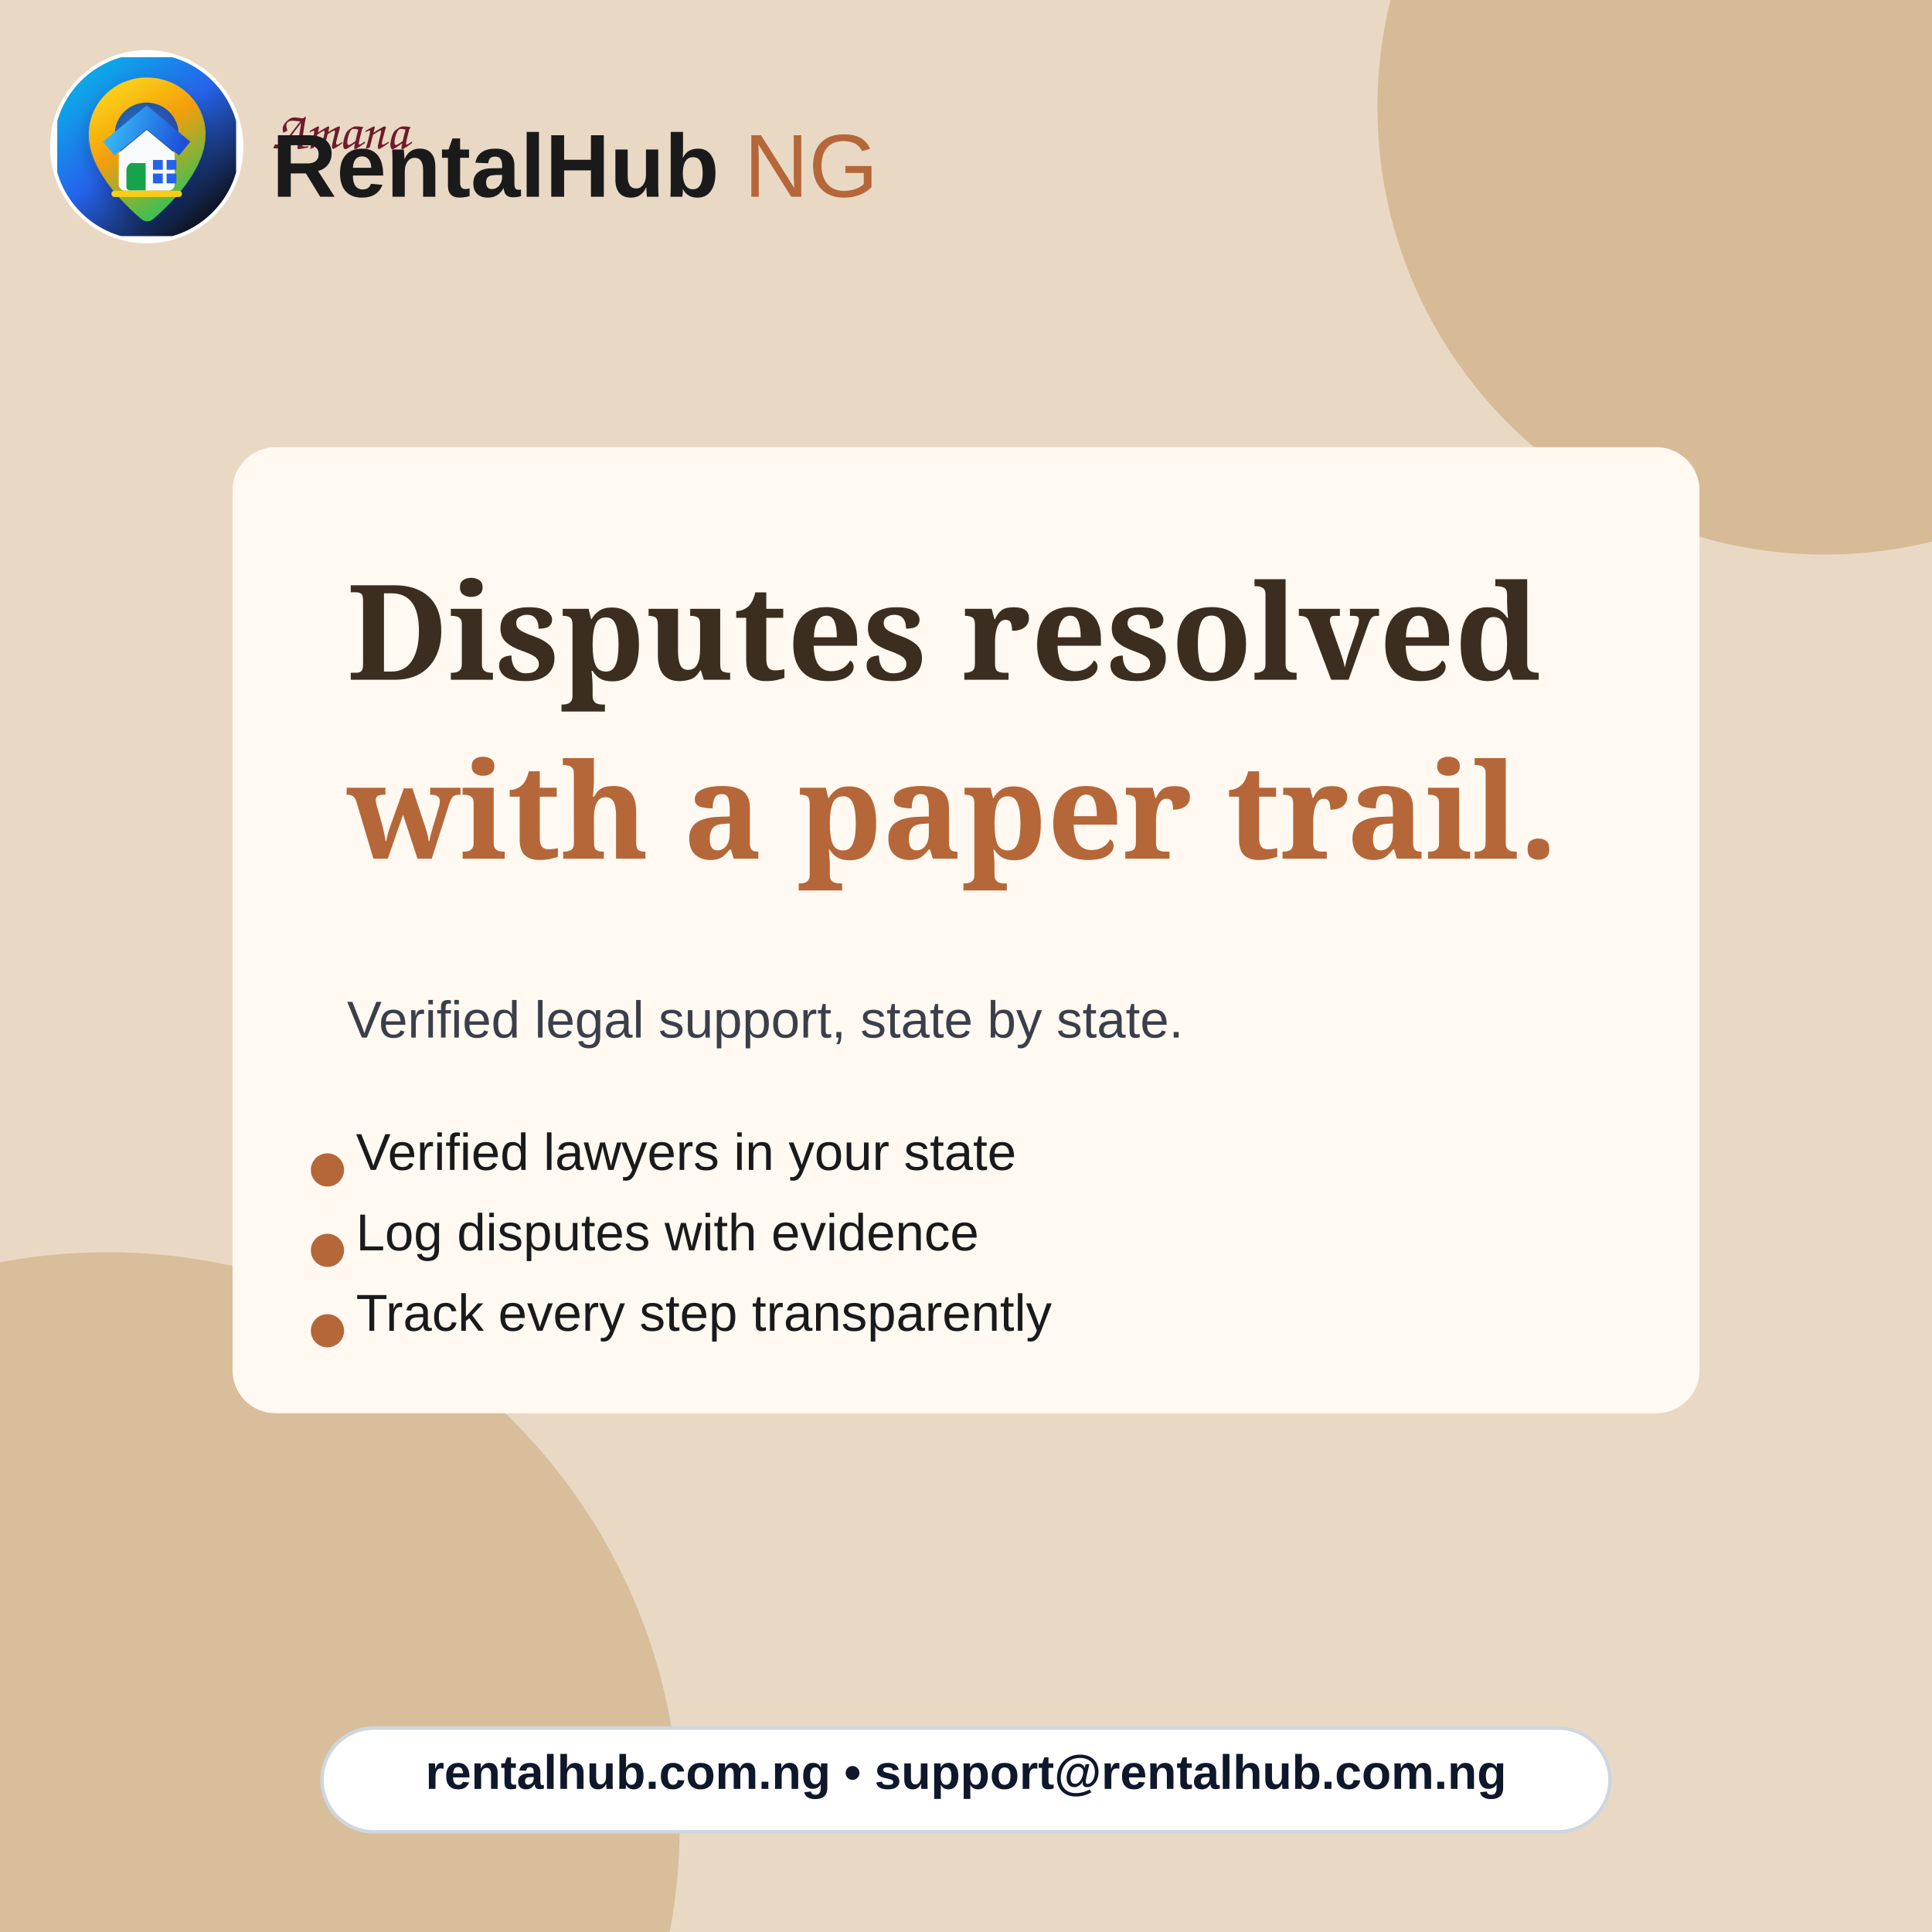
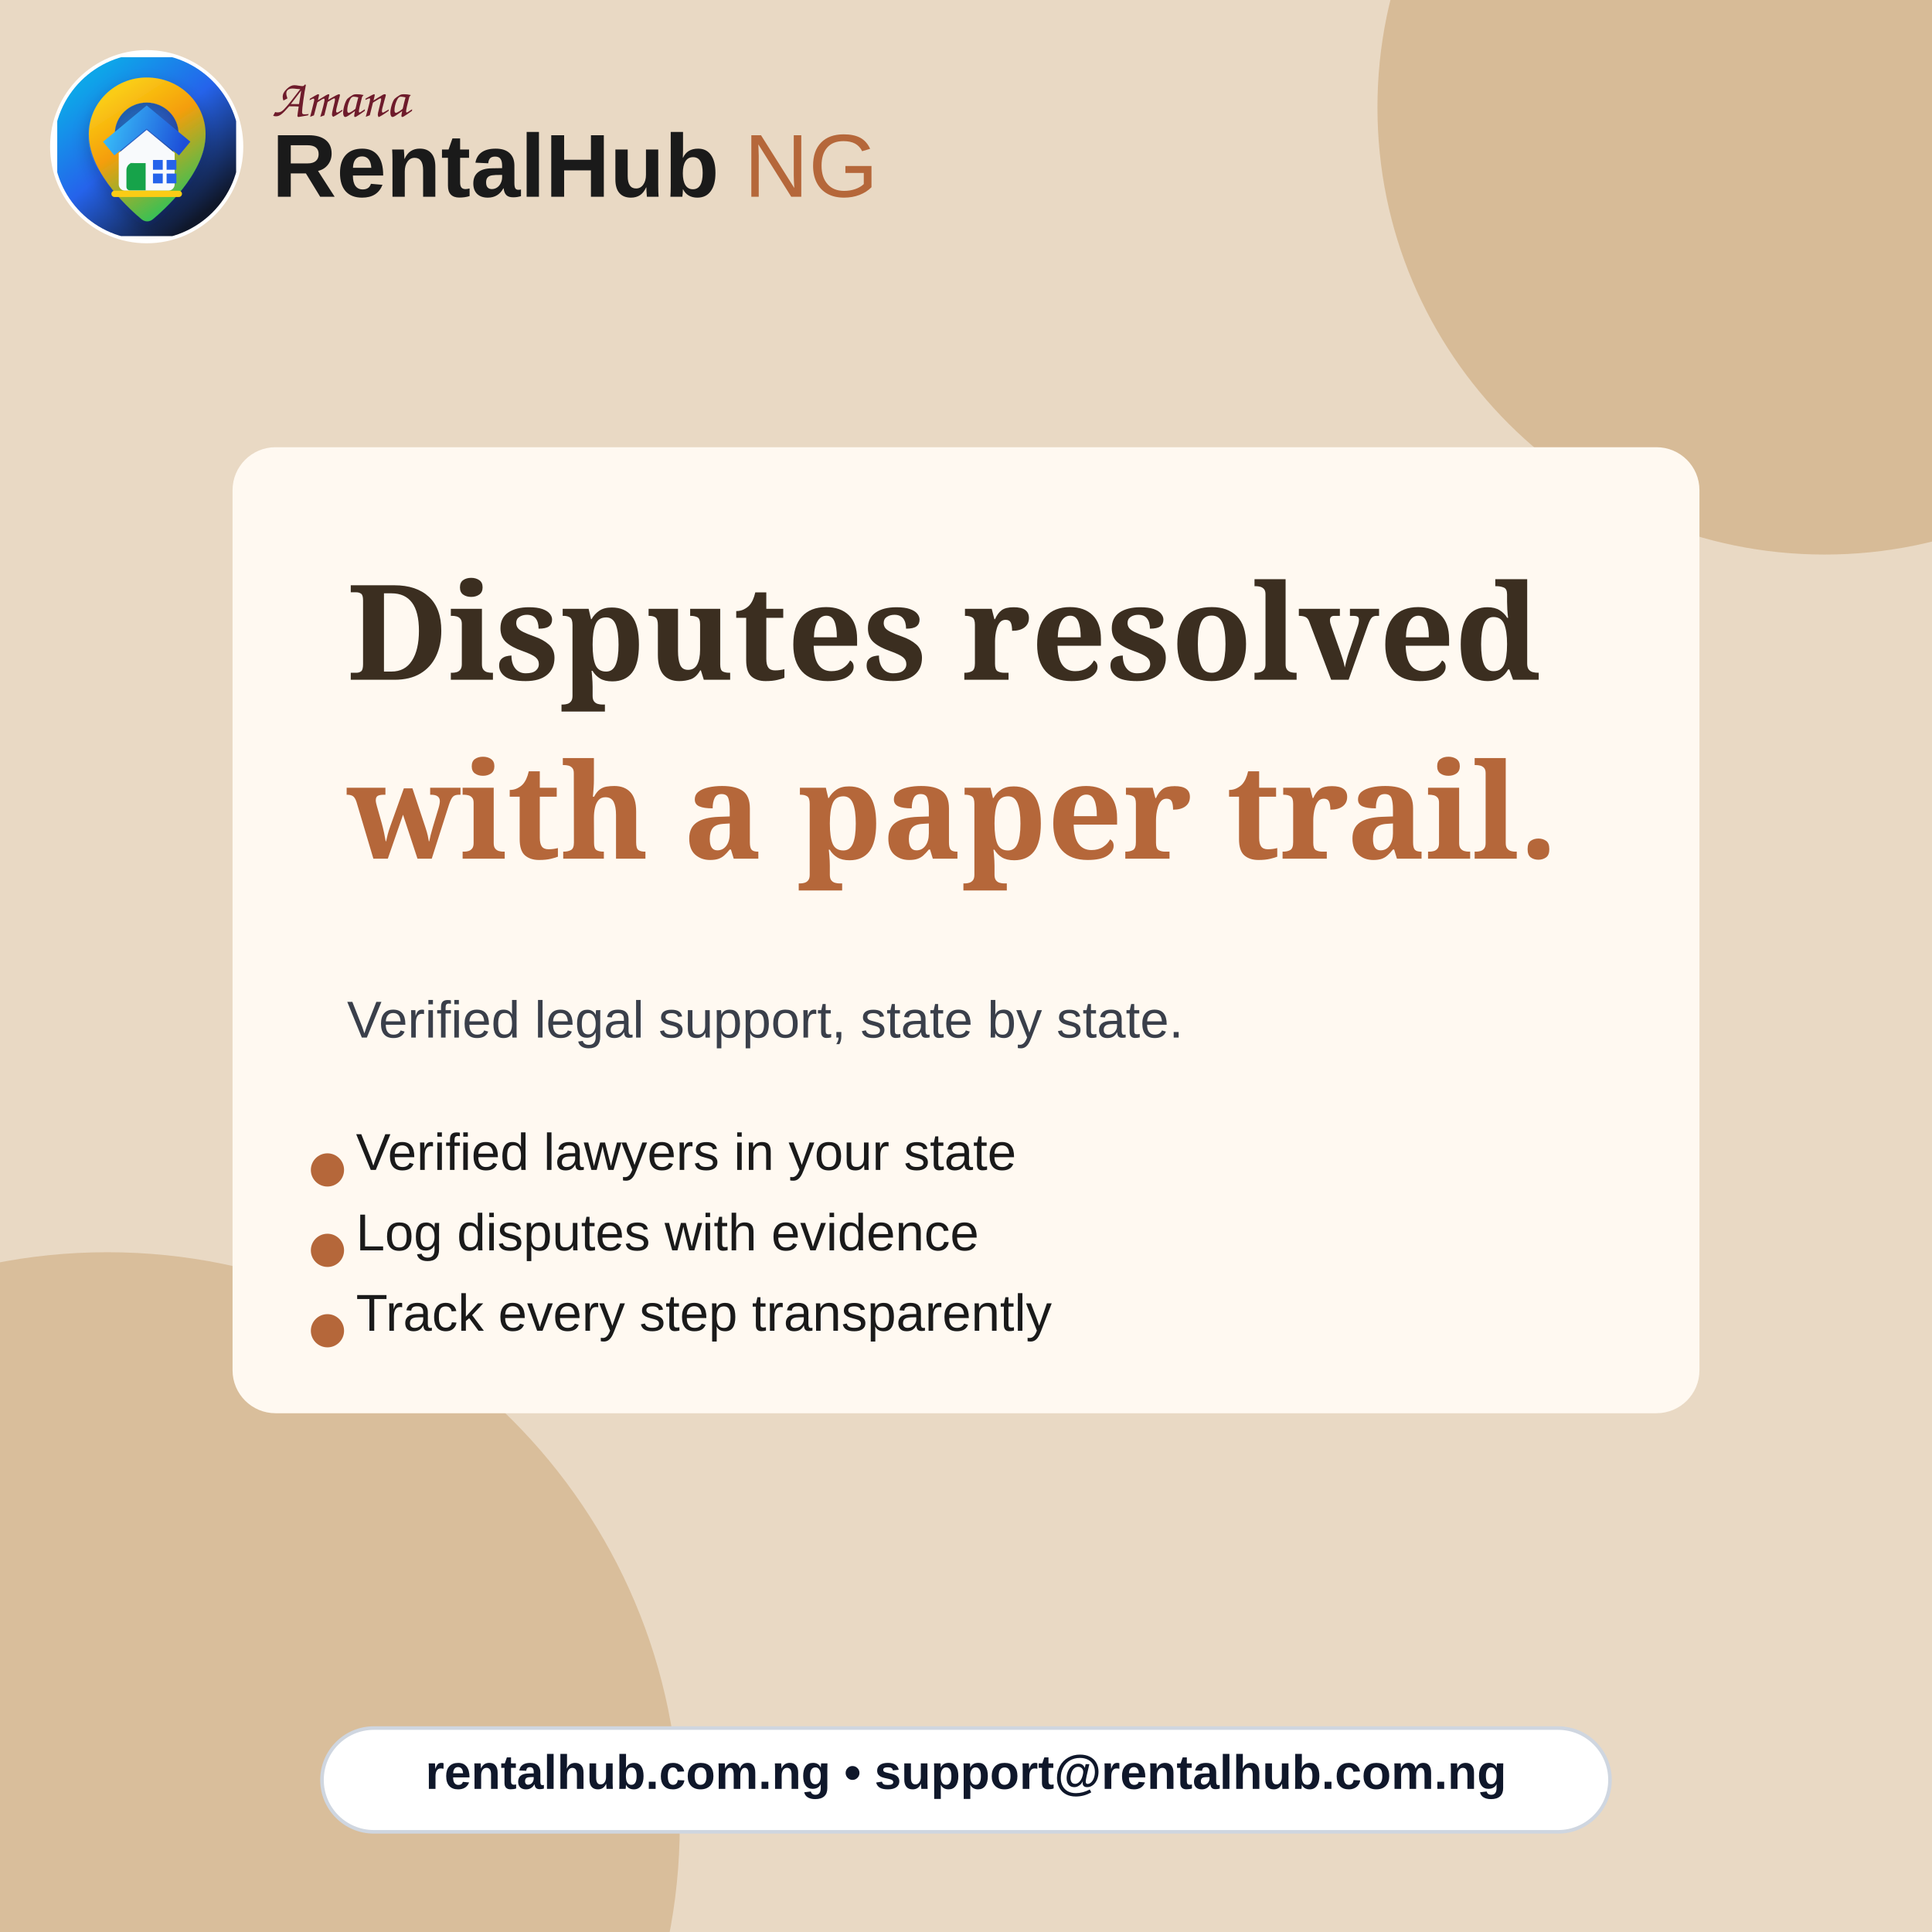
<svg xmlns="http://www.w3.org/2000/svg" width="1080" height="1080" viewBox="0 0 1080 1080" preserveAspectRatio="xMidYMid slice">
  <defs>
    <linearGradient id="sky" x1="96" x2="416" y1="62" y2="450" gradientUnits="userSpaceOnUse">
      <stop offset="0" stop-color="#0ea5e9" />
      <stop offset="0.46" stop-color="#2563eb" />
      <stop offset="1" stop-color="#0f172a" />
    </linearGradient>
    <linearGradient id="pin" x1="160" x2="372" y1="104" y2="430" gradientUnits="userSpaceOnUse">
      <stop offset="0" stop-color="#facc15" />
      <stop offset="0.38" stop-color="#f59e0b" />
      <stop offset="1" stop-color="#22c55e" />
    </linearGradient>
    <linearGradient id="roof" x1="148" x2="363" y1="180" y2="250" gradientUnits="userSpaceOnUse">
      <stop offset="0" stop-color="#38bdf8" />
      <stop offset="1" stop-color="#1d4ed8" />
    </linearGradient>
    <filter id="shadow" x="-25%" y="-20%" width="150%" height="160%">
      <feDropShadow dx="0" dy="20" stdDeviation="24" flood-color="#0f172a" flood-opacity="0.24" />
    </filter>
  </defs>
  <rect width="1080" height="1080" fill="#E9D9C4" />
  <circle cx="60" cy="1020" r="320" fill="#C9A372" opacity="0.5" />
  <circle cx="1020" cy="60" r="250" fill="#C9A372" opacity="0.55" />
  <clipPath id="logoclip">
    <circle cx="82" cy="82" r="52" />
  </clipPath>
  <circle cx="82" cy="82" r="54" fill="#ffffff" />
  <g clip-path="url(#logoclip)">
    <g transform="translate(32, 32) scale(0.1953125)">
      <rect width="512" height="512" rx="112" fill="url(#sky)" />
      <circle cx="256" cy="226" r="168" fill="#ffffff" opacity="0.08" />
      <circle cx="256" cy="226" r="132" fill="#0f172a" opacity="0.2" />
      <path filter="url(#shadow)" d="M256 58c-91.4 0-165.5 72.7-165.5 162.4 0 115.4 128.2 224.2 151.4 243.6a24.5 24.5 0 0 0 31.2 0c23.2-19.4 151.4-128.2 151.4-243.6C424.5 130.7 350.4 58 256 58Zm0 250.8c-50.4 0-91.3-40.1-91.3-89.6S205.6 129.6 256 129.6s91.3 40.1 91.3 89.6-40.9 89.6-91.3 89.6Z" fill="url(#pin)" />
      <path d="M131 241.8 256 138l125 103.8-32.5 39.1L256 204.3l-92.5 76.6L131 241.8Z" fill="url(#roof)" />
      <path d="M176 274.2 256 208l80 66.2v89.6a18 18 0 0 1-18 18H194a18 18 0 0 1-18-18v-89.6Z" fill="#f8fafc" />
      <path d="M208 303h45v78h-45a10 10 0 0 1-10-10v-48a22 22 0 0 1 22-22Z" fill="#16a34a" />
      <path d="M274 294h28v28h-28v-28Zm39 0h28v28h-28v-28Zm-39 39h28v28h-28v-28Zm39 0h28v28h-28v-28Z" fill="#2563eb" />
      <path d="M164 391h184" stroke="#facc15" stroke-linecap="round" stroke-width="18" />
    </g>
  </g>
-   <text x="152" y="83" font-family="'Segoe Script', 'Brush Script MT', 'Lucida Handwriting', cursive" font-size="30" fill="#6e1b2b">Amana</text>
+   <text x="152" y="65" font-family="'Segoe Script', 'Brush Script MT', 'Lucida Handwriting', cursive" font-size="30" fill="#6e1b2b">Amana</text>
  <text x="152" y="110" font-family="Arial, Helvetica, sans-serif" font-weight="800" font-size="50" fill="#1A1A1A">RentalHub <tspan font-weight="400" fill="#B5673A">NG</tspan>
  </text>
  <rect x="130" y="250" width="820" height="540" rx="24" fill="#FFF9F1" />
  <text x="194" y="380" font-family="Georgia, serif" font-weight="700" font-size="74" fill="#3B2E20">Disputes resolved</text>
  <text x="194" y="480" font-family="Georgia, serif" font-weight="700" font-size="74" fill="#B5673A">with a paper trail.</text>
  <text x="194" y="580" font-family="Arial, Helvetica, sans-serif" font-size="29" fill="#3A3F4A">Verified legal support, state by state.</text>
  <circle cx="183.05" cy="654" r="9.28" fill="#B5673A" />
  <text x="199" y="654" font-family="Arial, Helvetica, sans-serif" font-size="29" fill="#1A1A1A">Verified lawyers in your state</text>
  <circle cx="183.05" cy="698.95" r="9.28" fill="#B5673A" />
  <text x="199" y="698.95" font-family="Arial, Helvetica, sans-serif" font-size="29" fill="#1A1A1A">Log disputes with evidence</text>
  <circle cx="183.05" cy="743.9" r="9.28" fill="#B5673A" />
  <text x="199" y="743.9" font-family="Arial, Helvetica, sans-serif" font-size="29" fill="#1A1A1A">Track every step transparently</text>
  <rect x="180" y="966" width="720" height="58" rx="29" fill="#FFFFFF" stroke="#CFD6E0" stroke-width="2" />
  <text x="540" y="1000" text-anchor="middle" font-family="Arial, Helvetica, sans-serif" font-weight="600" font-size="27" fill="#0f172a">rentalhub.com.ng  •  support@rentalhub.com.ng</text>
</svg>
